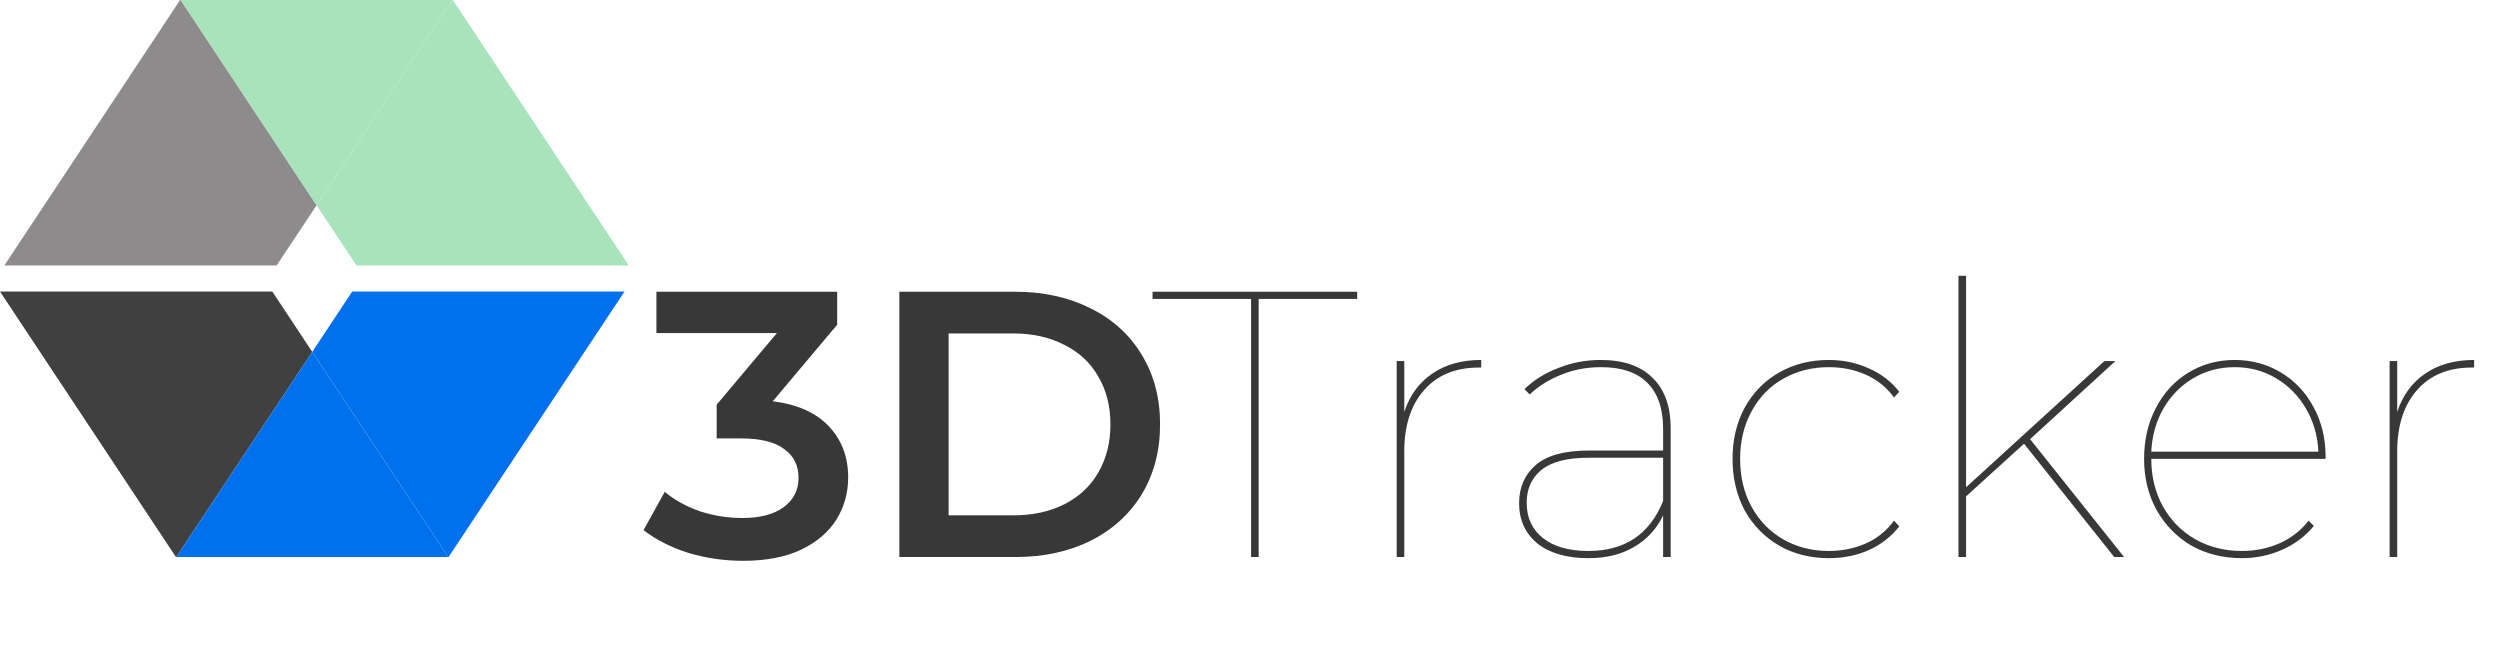
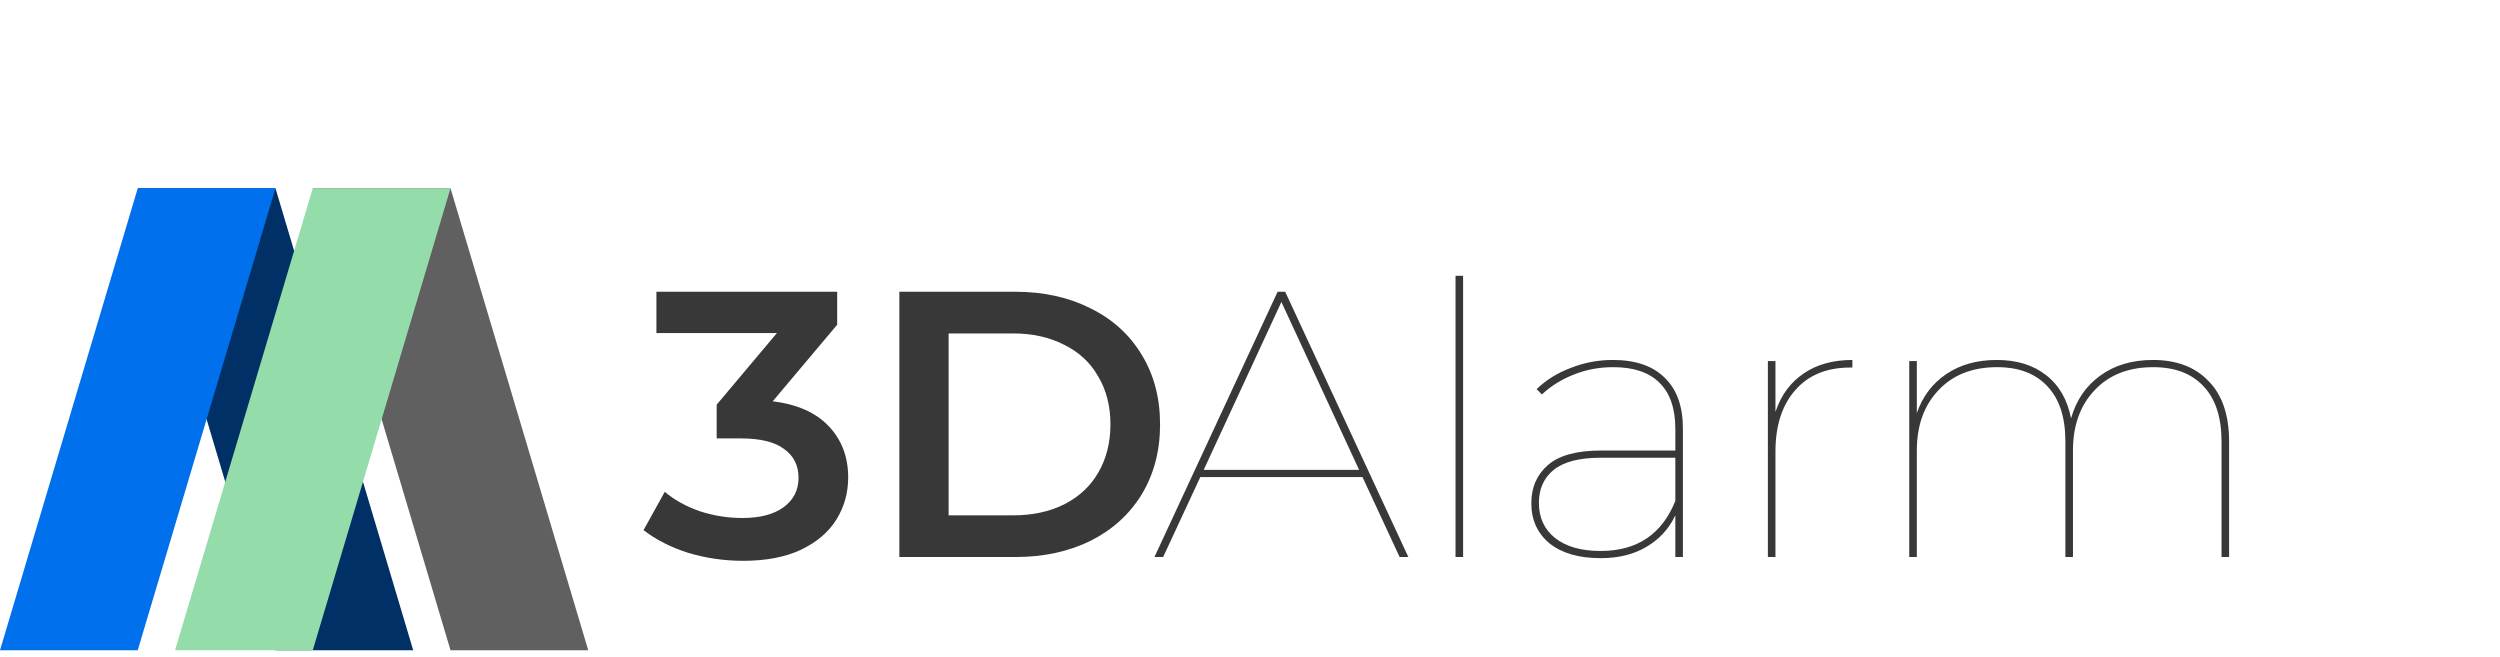
<svg xmlns="http://www.w3.org/2000/svg" width="571" height="150" viewBox="0 0 571 150" fill="none">
-   <path opacity="0.8" d="M143.624 60.639L103.438 -1.75658e-06L103.363 -1.75989e-06L72.305 46.89L81.433 60.639L143.624 60.639Z" fill="#94DCAA" />
-   <path d="M41.133 -1.36254e-06L0.986 60.639L63.177 60.639L72.305 46.89L41.247 -1.35757e-06L41.133 -1.36254e-06Z" fill="#8D8B8B" />
-   <path d="M102.453 127.223L142.639 66.585L80.447 66.585L71.319 80.372L102.377 127.223L102.453 127.223Z" fill="#0070ED" />
-   <path d="M-1.52588e-05 66.585L40.186 127.223L40.262 127.223L71.32 80.372L62.192 66.585L-1.52588e-05 66.585Z" fill="#404040" />
-   <path opacity="0.8" d="M103.363 0L41.247 -2.71516e-06L72.305 46.89L103.363 0Z" fill="#94DCAA" />
-   <path d="M40.262 127.225L102.378 127.225L71.32 80.372L40.262 127.225Z" fill="#0070ED" />
  <path d="M176.498 91.65C182.095 92.343 186.365 94.247 189.308 97.363C192.251 100.479 193.723 104.374 193.723 109.048C193.723 112.568 192.828 115.77 191.04 118.656C189.251 121.541 186.539 123.849 182.903 125.58C179.326 127.254 174.94 128.09 169.747 128.09C165.419 128.09 161.235 127.484 157.196 126.273C153.214 125.003 149.81 123.272 146.982 121.079L151.829 112.337C154.022 114.184 156.677 115.655 159.793 116.751C162.966 117.79 166.227 118.309 169.574 118.309C173.555 118.309 176.671 117.502 178.922 115.886C181.23 114.212 182.384 111.962 182.384 109.134C182.384 106.307 181.288 104.114 179.095 102.556C176.96 100.94 173.671 100.133 169.227 100.133H163.688V92.429L177.45 76.07H149.925V66.635H191.213V74.166L176.498 91.65ZM205.411 66.635H231.897C238.36 66.635 244.101 67.905 249.122 70.444C254.142 72.925 258.037 76.474 260.807 81.09C263.577 85.649 264.961 90.929 264.961 96.93C264.961 102.931 263.577 108.24 260.807 112.856C258.037 117.415 254.142 120.964 249.122 123.503C244.101 125.984 238.36 127.225 231.897 127.225H205.411V66.635ZM231.378 117.704C235.821 117.704 239.716 116.867 243.063 115.193C246.467 113.462 249.064 111.039 250.853 107.923C252.699 104.749 253.623 101.085 253.623 96.93C253.623 92.775 252.699 89.14 250.853 86.024C249.064 82.85 246.467 80.427 243.063 78.753C239.716 77.022 235.821 76.156 231.378 76.156H216.663V117.704H231.378Z" fill="#383838" />
-   <path d="M285.747 68.28H263.242V66.635H309.982V68.28H287.478V127.225H285.747V68.28ZM320.733 94.074C322.003 90.265 324.138 87.351 327.138 85.331C330.139 83.254 333.861 82.215 338.304 82.215V83.947H337.785C332.418 83.947 328.235 85.678 325.234 89.14C322.233 92.544 320.733 97.219 320.733 103.162V127.225H319.002V82.475H320.733V94.074ZM365.573 82.215C370.767 82.215 374.719 83.571 377.432 86.284C380.201 88.938 381.586 92.804 381.586 97.882V127.225H379.855V117.704C378.413 120.762 376.22 123.157 373.277 124.888C370.392 126.619 366.901 127.484 362.804 127.484C357.841 127.484 353.946 126.359 351.118 124.109C348.349 121.801 346.964 118.742 346.964 114.934C346.964 111.356 348.204 108.471 350.686 106.278C353.225 104.028 357.293 102.902 362.89 102.902H379.855V97.969C379.855 93.295 378.643 89.775 376.22 87.409C373.854 85.043 370.334 83.86 365.66 83.86C362.428 83.86 359.399 84.437 356.571 85.591C353.802 86.688 351.407 88.188 349.387 90.092L348.176 88.88C350.311 86.803 352.907 85.187 355.966 84.033C359.024 82.821 362.226 82.215 365.573 82.215ZM362.804 125.84C371.113 125.84 376.797 122.031 379.855 114.414V104.547H362.804C357.956 104.547 354.379 105.47 352.071 107.317C349.82 109.163 348.695 111.673 348.695 114.847C348.695 118.252 349.935 120.935 352.417 122.897C354.898 124.859 358.36 125.84 362.804 125.84ZM417.699 127.484C413.487 127.484 409.707 126.532 406.36 124.628C403.014 122.666 400.388 119.983 398.484 116.578C396.637 113.116 395.714 109.192 395.714 104.807C395.714 100.421 396.637 96.526 398.484 93.121C400.388 89.659 403.014 86.976 406.36 85.072C409.707 83.168 413.487 82.215 417.699 82.215C420.988 82.215 424.018 82.85 426.788 84.12C429.615 85.331 431.952 87.12 433.799 89.486L432.587 90.784C430.914 88.476 428.779 86.745 426.182 85.591C423.585 84.437 420.758 83.86 417.699 83.86C413.833 83.86 410.342 84.754 407.226 86.543C404.168 88.274 401.773 90.756 400.042 93.987C398.311 97.161 397.445 100.767 397.445 104.807C397.445 108.904 398.311 112.539 400.042 115.713C401.773 118.886 404.168 121.368 407.226 123.157C410.342 124.945 413.833 125.84 417.699 125.84C420.758 125.84 423.585 125.263 426.182 124.109C428.779 122.955 430.914 121.223 432.587 118.915L433.799 120.214C431.952 122.58 429.615 124.397 426.788 125.667C424.018 126.879 420.988 127.484 417.699 127.484ZM462.289 101.344L449.046 113.376V127.225H447.315V63H449.046V111.298L480.639 82.475H483.149L463.674 100.306L485.14 127.225H482.89L462.289 101.344ZM531.169 104.807H491.353C491.353 108.846 492.248 112.481 494.037 115.713C495.825 118.886 498.278 121.368 501.394 123.157C504.568 124.945 508.117 125.84 512.04 125.84C515.099 125.84 517.955 125.263 520.609 124.109C523.322 122.897 525.543 121.166 527.274 118.915L528.486 120.127C526.524 122.493 524.101 124.311 521.215 125.58C518.33 126.85 515.272 127.484 512.04 127.484C507.77 127.484 503.933 126.532 500.528 124.628C497.182 122.666 494.527 119.954 492.565 116.492C490.661 113.029 489.709 109.134 489.709 104.807C489.709 100.479 490.603 96.613 492.392 93.208C494.181 89.746 496.633 87.062 499.749 85.158C502.923 83.196 506.472 82.215 510.396 82.215C514.262 82.215 517.782 83.168 520.956 85.072C524.129 86.976 526.611 89.602 528.4 92.948C530.246 96.295 531.169 100.104 531.169 104.374V104.807ZM510.396 83.86C506.934 83.86 503.789 84.697 500.961 86.37C498.134 88.043 495.854 90.352 494.123 93.295C492.45 96.237 491.527 99.527 491.353 103.162H529.525C529.352 99.527 528.4 96.237 526.668 93.295C524.937 90.352 522.658 88.043 519.83 86.37C517.003 84.697 513.858 83.86 510.396 83.86ZM547.521 94.074C548.791 90.265 550.926 87.351 553.926 85.331C556.927 83.254 560.649 82.215 565.092 82.215V83.947H564.573C559.206 83.947 555.023 85.678 552.022 89.14C549.021 92.544 547.521 97.219 547.521 103.162V127.225H545.79V82.475H547.521V94.074Z" fill="#383838" />
+   <path d="M311.194 108.961H274.148L265.666 127.225H263.675L291.806 66.635H293.537L321.668 127.225H319.677L311.194 108.961ZM310.415 107.317L292.671 68.972L274.927 107.317H310.415ZM332.442 63H334.173V127.225H332.442V63ZM368.363 82.215C373.556 82.215 377.509 83.571 380.221 86.284C382.991 88.938 384.376 92.804 384.376 97.882V127.225H382.645V117.704C381.202 120.762 379.009 123.157 376.066 124.888C373.181 126.619 369.69 127.484 365.593 127.484C360.63 127.484 356.735 126.359 353.908 124.109C351.138 121.801 349.753 118.742 349.753 114.934C349.753 111.356 350.994 108.471 353.475 106.278C356.014 104.028 360.082 102.902 365.68 102.902H382.645V97.969C382.645 93.295 381.433 89.775 379.009 87.409C376.643 85.043 373.123 83.86 368.449 83.86C365.218 83.86 362.188 84.437 359.361 85.591C356.591 86.688 354.196 88.188 352.177 90.092L350.965 88.88C353.1 86.803 355.697 85.187 358.755 84.033C361.813 82.821 365.016 82.215 368.363 82.215ZM365.593 125.84C373.902 125.84 379.586 122.031 382.645 114.414V104.547H365.593C360.746 104.547 357.168 105.47 354.86 107.317C352.609 109.163 351.484 111.673 351.484 114.847C351.484 118.252 352.725 120.935 355.206 122.897C357.687 124.859 361.15 125.84 365.593 125.84ZM405.514 94.074C406.784 90.265 408.919 87.351 411.92 85.331C414.92 83.254 418.642 82.215 423.085 82.215V83.947H422.566C417.2 83.947 413.016 85.678 410.015 89.14C407.015 92.544 405.514 97.219 405.514 103.162V127.225H403.783V82.475H405.514V94.074ZM491.729 82.215C497.153 82.215 501.394 83.831 504.453 87.062C507.569 90.236 509.127 94.824 509.127 100.825V127.225H507.395V100.825C507.395 95.343 506.039 91.159 503.327 88.274C500.615 85.331 496.778 83.86 491.815 83.86C486.16 83.86 481.688 85.62 478.399 89.14C475.11 92.602 473.465 97.19 473.465 102.902V127.225H471.734V100.825C471.734 95.343 470.378 91.159 467.666 88.274C464.954 85.331 461.117 83.86 456.154 83.86C450.499 83.86 446.027 85.62 442.738 89.14C439.449 92.602 437.804 97.19 437.804 102.902V127.225H436.073V82.475H437.804V94.333C439.131 90.525 441.382 87.553 444.555 85.418C447.729 83.283 451.567 82.215 456.067 82.215C460.626 82.215 464.377 83.37 467.32 85.678C470.263 87.928 472.167 91.217 473.033 95.545C474.187 91.448 476.379 88.217 479.611 85.851C482.9 83.427 486.939 82.215 491.729 82.215Z" fill="#383838" />
+   <path d="M62.917 43H31.459L62.917 148.517H94.376L62.917 43Z" fill="#003066" />
+   <path d="M31.459 43H62.917L31.459 148.517H0L31.459 43Z" fill="#0070ED" />
+   <path d="M102.896 43H71.437L102.896 148.517H134.354L102.896 43Z" fill="#606060" />
+   <path d="M71.437 43H102.896L71.437 148.517H39.979L71.437 43Z" fill="#94DCAA" />
</svg>
